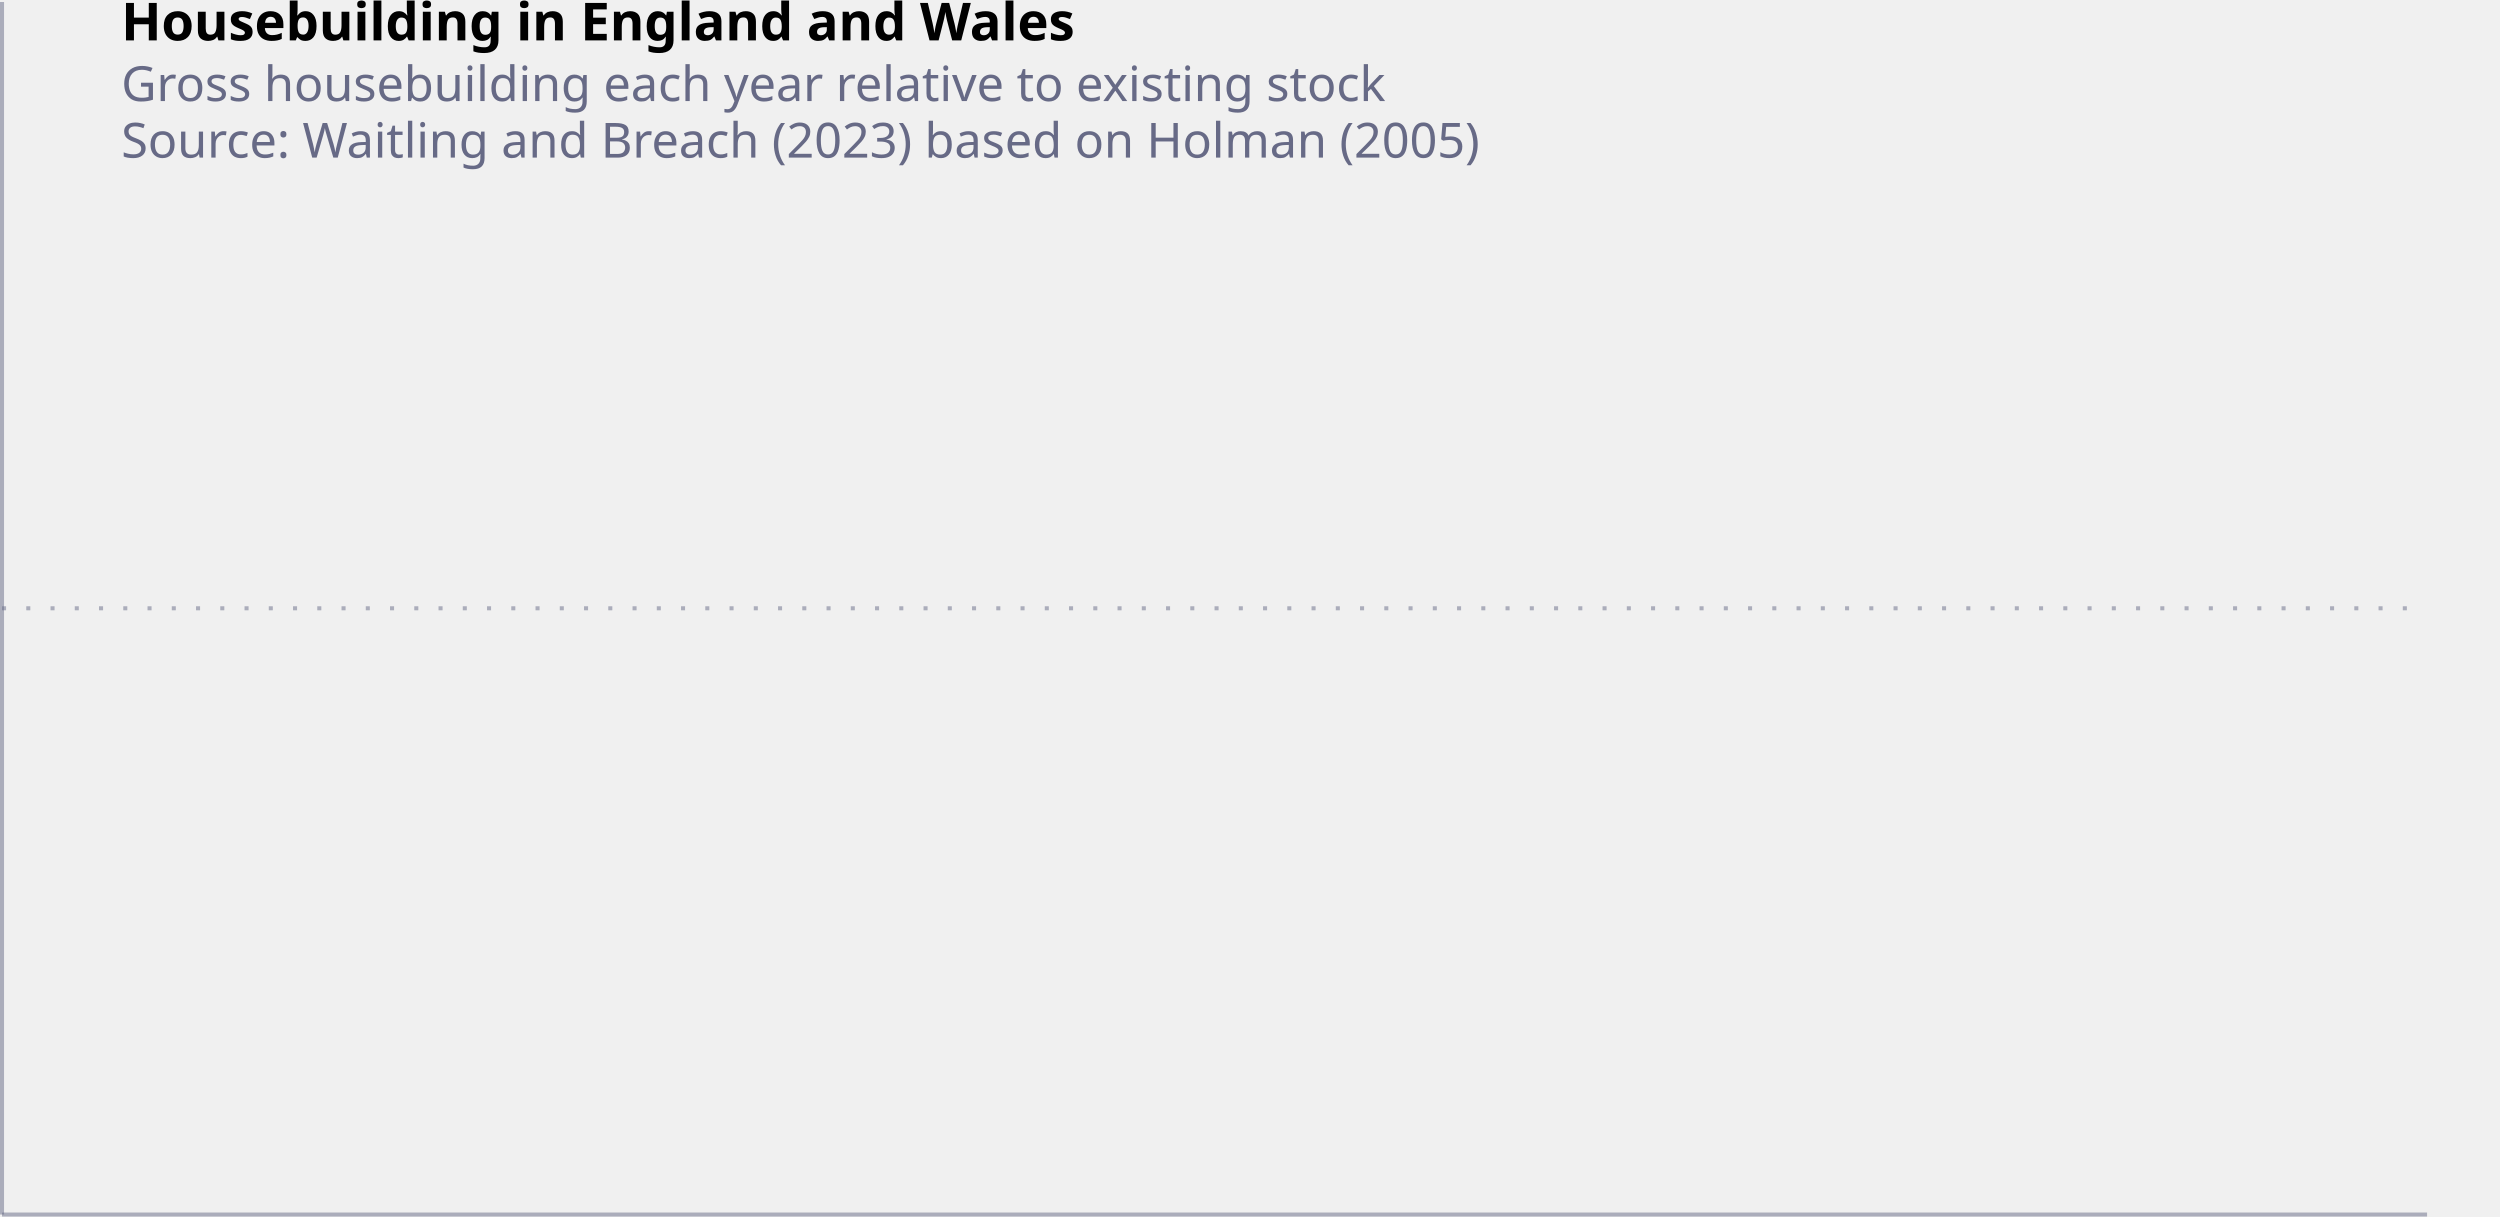
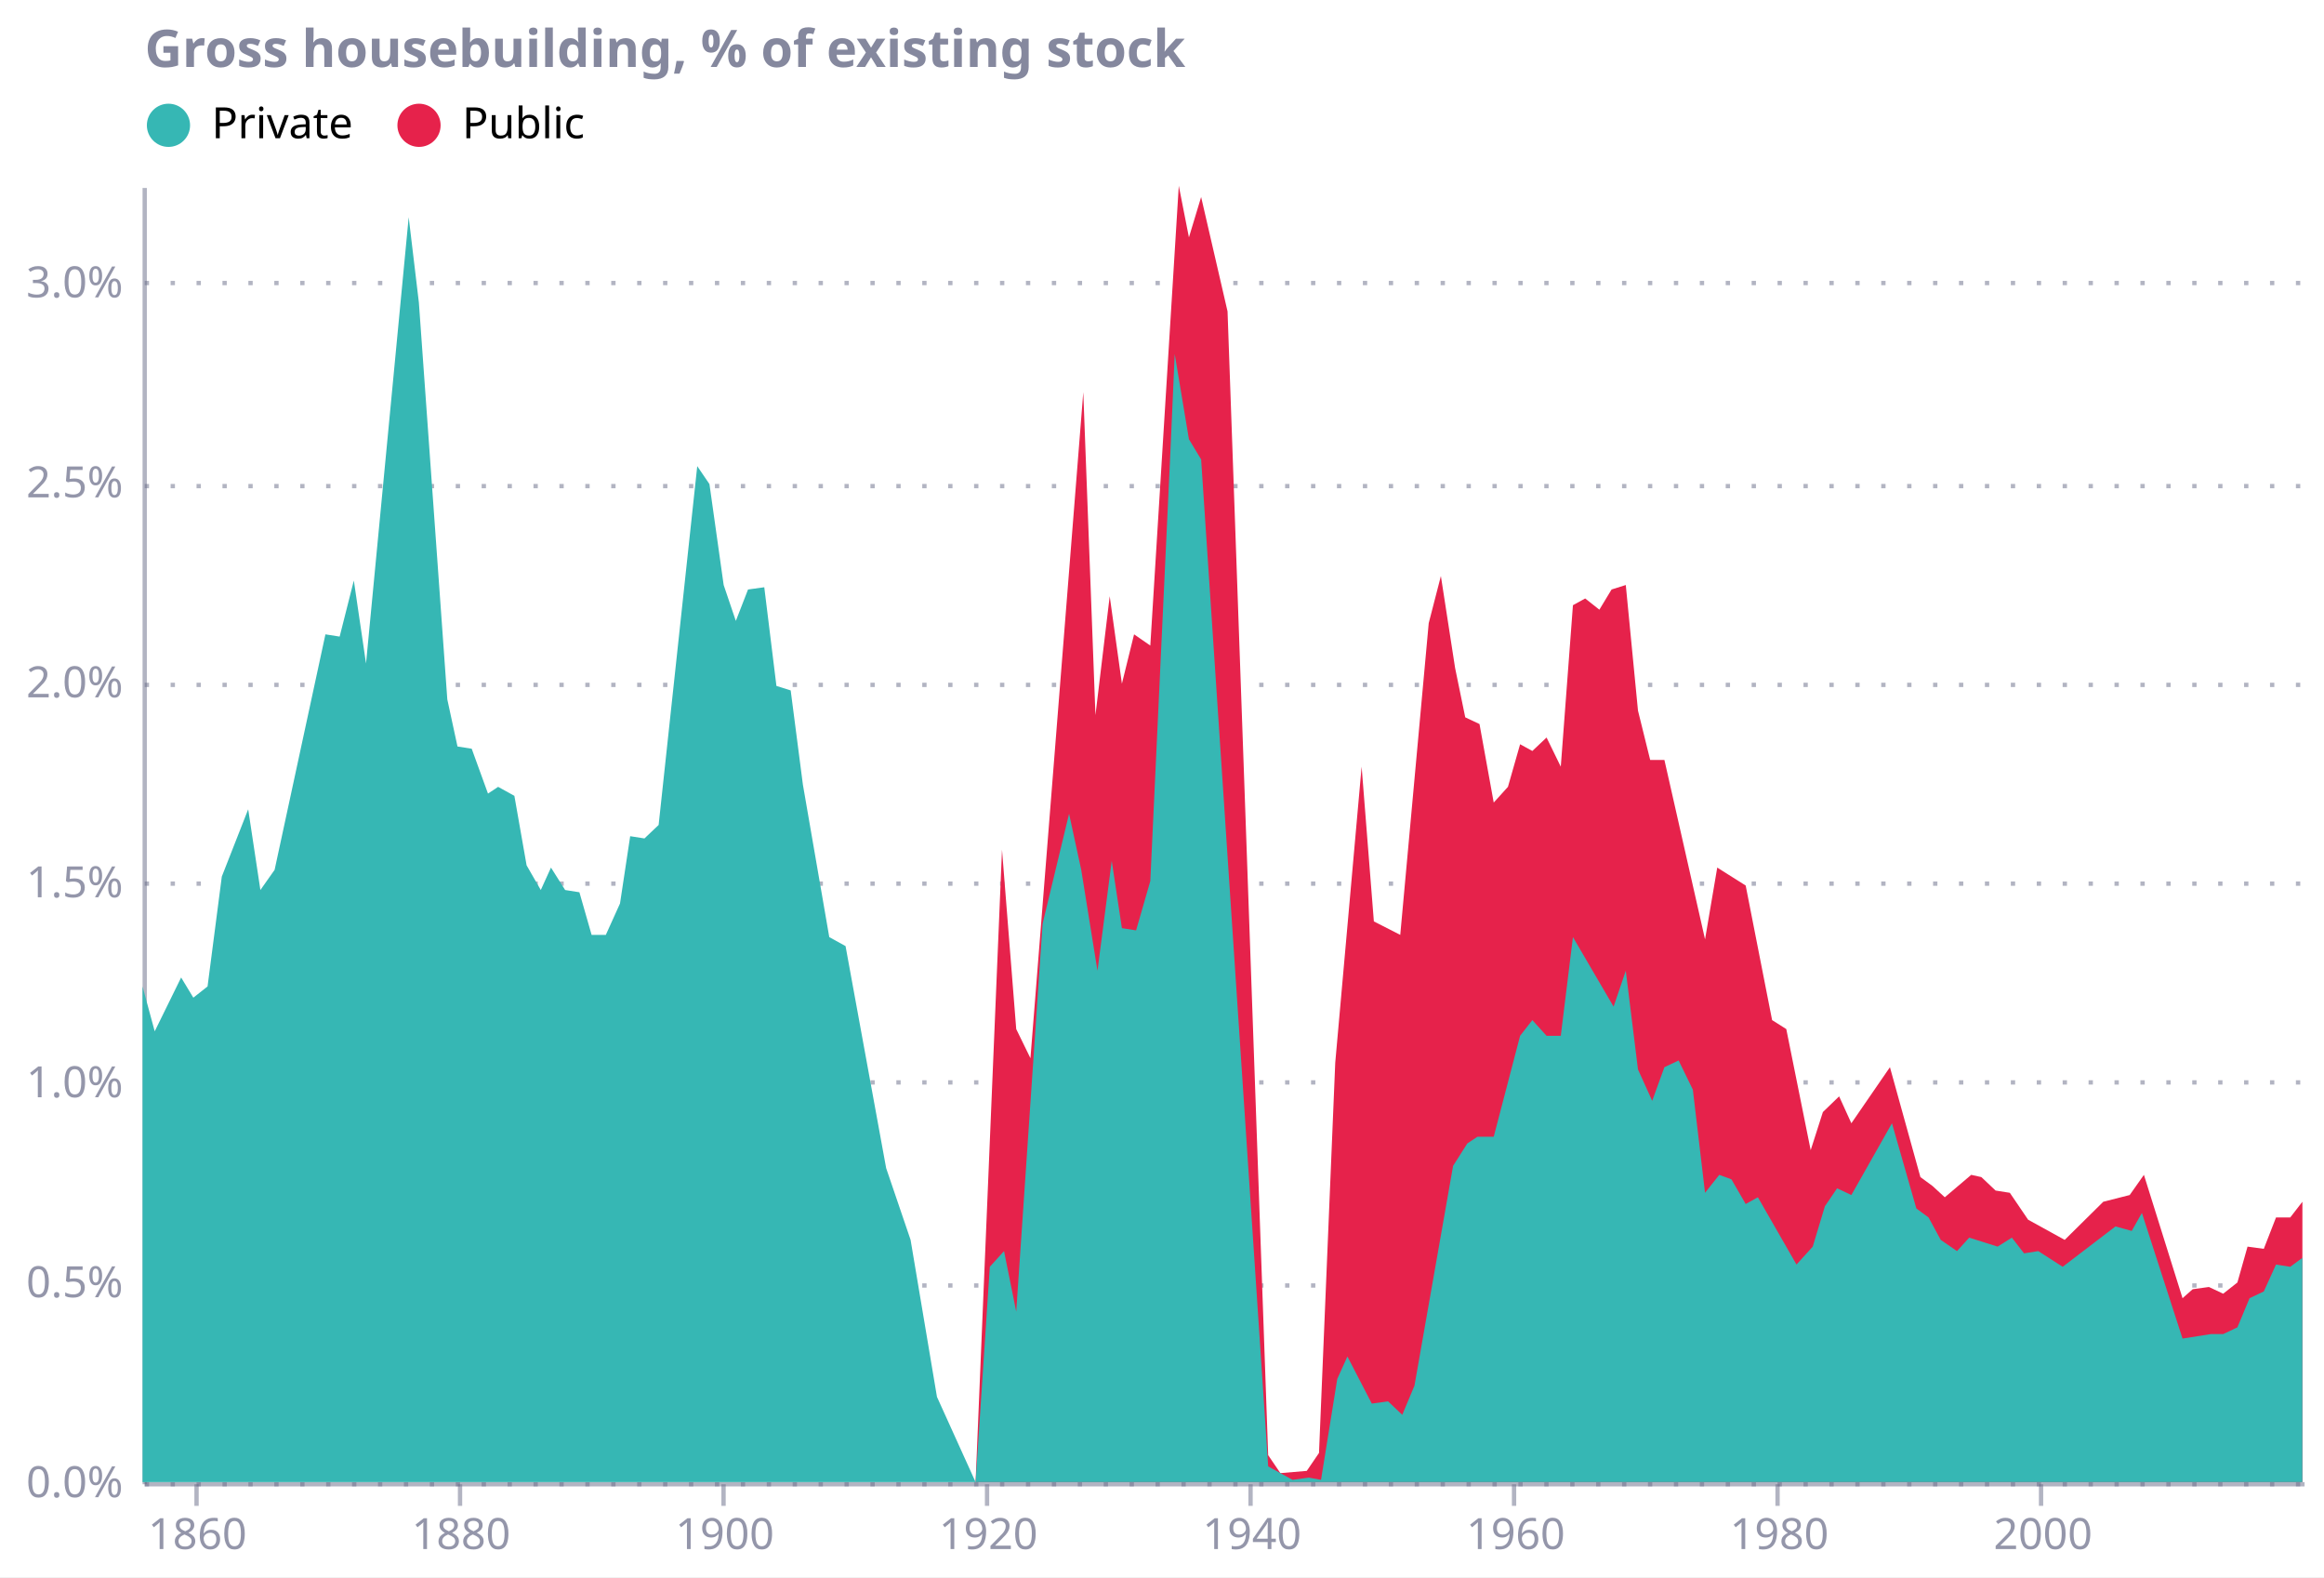
- <svg xmlns="http://www.w3.org/2000/svg" version="1.1" class="marks" width="1.7976931348623157e+308" height="Infinity" viewBox="0 0 1.7976931348623157e+308 Infinity">
-   <rect width="1.7976931348623157e+308" height="Infinity" fill="white" />
-   <g fill="none" stroke-miterlimit="10" transform="translate(1.7976931348623157e+308,Infinity)">
+ <svg xmlns="http://www.w3.org/2000/svg" version="1.1" class="marks" width="538" height="365" viewBox="0 0 538 365">
+   <rect width="538" height="365" fill="white" />
+   <g fill="none" stroke-miterlimit="10" transform="translate(33,43)">
    <g class="mark-group role-frame root" role="graphics-object" aria-roledescription="group mark container">
      <g transform="translate(0,0)">
-         <path class="background" aria-hidden="true" d="M0.5,0.5h600v300h-600Z" />
+         <path class="background" aria-hidden="true" d="M0.5,0.5h500v300h-500Z" />
        <g>
          <g class="mark-group role-axis" aria-hidden="true">
            <g transform="translate(0.5,0.5)">
              <path class="background" aria-hidden="true" d="M0,0h0v0h0Z" pointer-events="none" />
              <g>
                <g class="mark-rule role-axis-grid" pointer-events="none">
-                   <line transform="translate(0,150)" x2="600" y2="0" stroke="#676A86" stroke-opacity="0.5" stroke-width="1" stroke-dasharray="1,5" opacity="1" />
+                   <line transform="translate(0,300)" x2="500" y2="0" stroke="#676A86" stroke-opacity="0.5" stroke-width="1" stroke-dasharray="1,5" opacity="1" />
+                   <line transform="translate(0,254)" x2="500" y2="0" stroke="#676A86" stroke-opacity="0.5" stroke-width="1" stroke-dasharray="1,5" opacity="1" />
+                   <line transform="translate(0,207)" x2="500" y2="0" stroke="#676A86" stroke-opacity="0.5" stroke-width="1" stroke-dasharray="1,5" opacity="1" />
+                   <line transform="translate(0,161)" x2="500" y2="0" stroke="#676A86" stroke-opacity="0.5" stroke-width="1" stroke-dasharray="1,5" opacity="1" />
+                   <line transform="translate(0,115)" x2="500" y2="0" stroke="#676A86" stroke-opacity="0.5" stroke-width="1" stroke-dasharray="1,5" opacity="1" />
+                   <line transform="translate(0,69)" x2="500" y2="0" stroke="#676A86" stroke-opacity="0.5" stroke-width="1" stroke-dasharray="1,5" opacity="1" />
+                   <line transform="translate(0,22)" x2="500" y2="0" stroke="#676A86" stroke-opacity="0.5" stroke-width="1" stroke-dasharray="1,5" opacity="1" />
                </g>
              </g>
              <path class="foreground" aria-hidden="true" d="" pointer-events="none" display="none" />
            </g>
          </g>
-           <g class="mark-group role-axis" role="graphics-symbol" aria-roledescription="axis" aria-label="X-axis for a time scale with values from , NaN  0NaN, 12:NaN:NaN AM to , NaN  0NaN, 12:NaN:NaN AM">
+           <g class="mark-group role-axis" role="graphics-symbol" aria-roledescription="axis" aria-label="X-axis for a time scale with values from Tuesday, 01 January 1856, 12:00:00 AM to Tuesday, 05 November 2019, 12:00:00 AM">
            <g transform="translate(0.5,300.5)">
              <path class="background" aria-hidden="true" d="M0,0h0v0h0Z" pointer-events="none" />
              <g>
-                 <g class="mark-rule role-axis-tick" pointer-events="none" />
-                 <g class="mark-text role-axis-label" pointer-events="none" />
+                 <g class="mark-rule role-axis-tick" pointer-events="none">
+                   <line transform="translate(12,0)" x2="0" y2="5" stroke="#676A86" stroke-opacity="0.5" stroke-width="1" opacity="1" />
+                   <line transform="translate(73,0)" x2="0" y2="5" stroke="#676A86" stroke-opacity="0.5" stroke-width="1" opacity="1" />
+                   <line transform="translate(134,0)" x2="0" y2="5" stroke="#676A86" stroke-opacity="0.5" stroke-width="1" opacity="1" />
+                   <line transform="translate(195,0)" x2="0" y2="5" stroke="#676A86" stroke-opacity="0.5" stroke-width="1" opacity="1" />
+                   <line transform="translate(256,0)" x2="0" y2="5" stroke="#676A86" stroke-opacity="0.5" stroke-width="1" opacity="1" />
+                   <line transform="translate(317,0)" x2="0" y2="5" stroke="#676A86" stroke-opacity="0.5" stroke-width="1" opacity="1" />
+                   <line transform="translate(378,0)" x2="0" y2="5" stroke="#676A86" stroke-opacity="0.5" stroke-width="1" opacity="1" />
+                   <line transform="translate(439,0)" x2="0" y2="5" stroke="#676A86" stroke-opacity="0.5" stroke-width="1" opacity="1" />
+                 </g>
+                 <g class="mark-text role-axis-label" pointer-events="none">
+                   <text text-anchor="middle" transform="translate(12.20694,15)" font-family="Circular Std" font-size="10px" fill="#676A86" fill-opacity="0.7" opacity="1">1860</text>
+                   <text text-anchor="middle" transform="translate(73.24165,15)" font-family="Circular Std" font-size="10px" fill="#676A86" fill-opacity="0.7" opacity="1">1880</text>
+                   <text text-anchor="middle" transform="translate(134.2763,15)" font-family="Circular Std" font-size="10px" fill="#676A86" fill-opacity="0.7" opacity="1">1900</text>
+                   <text text-anchor="middle" transform="translate(195.3027,15)" font-family="Circular Std" font-size="10px" fill="#676A86" fill-opacity="0.7" opacity="1">1920</text>
+                   <text text-anchor="middle" transform="translate(256.3374,15)" font-family="Circular Std" font-size="10px" fill="#676A86" fill-opacity="0.7" opacity="1">1940</text>
+                   <text text-anchor="middle" transform="translate(317.3721,15)" font-family="Circular Std" font-size="10px" fill="#676A86" fill-opacity="0.7" opacity="1">1960</text>
+                   <text text-anchor="middle" transform="translate(378.4068,15)" font-family="Circular Std" font-size="10px" fill="#676A86" fill-opacity="0.7" opacity="1">1980</text>
+                   <text text-anchor="middle" transform="translate(439.4415,15)" font-family="Circular Std" font-size="10px" fill="#676A86" fill-opacity="0.7" opacity="1">2000</text>
+                 </g>
                <g class="mark-rule role-axis-domain" pointer-events="none">
-                   <line transform="translate(0,0)" x2="600" y2="0" stroke="#676A86" stroke-opacity="0.5" stroke-width="1" opacity="1" />
+                   <line transform="translate(0,0)" x2="500" y2="0" stroke="#676A86" stroke-opacity="0.5" stroke-width="1" opacity="1" />
                </g>
              </g>
              <path class="foreground" aria-hidden="true" d="" pointer-events="none" display="none" />
            </g>
          </g>
-           <g class="mark-group role-axis" role="graphics-symbol" aria-roledescription="axis" aria-label="Y-axis for a linear scale with values from 0% to 0%">
+           <g class="mark-group role-axis" role="graphics-symbol" aria-roledescription="axis" aria-label="Y-axis titled 'Gross housebuilding, % of existing stock' for a linear scale with values from 0.0% to 3.2%">
            <g transform="translate(0.5,0.5)">
              <path class="background" aria-hidden="true" d="M0,0h0v0h0Z" pointer-events="none" />
              <g>
                <g class="mark-text role-axis-label" pointer-events="none">
-                   <text text-anchor="end" transform="translate(-5,153)" font-family="Circular Std" font-size="10px" fill="#676A86" fill-opacity="0.7" opacity="1">0%</text>
+                   <text text-anchor="end" transform="translate(-5,303)" font-family="Circular Std" font-size="10px" fill="#676A86" fill-opacity="0.7" opacity="1">0.0%</text>
+                   <text text-anchor="end" transform="translate(-5,256.7197)" font-family="Circular Std" font-size="10px" fill="#676A86" fill-opacity="0.7" opacity="1">0.5%</text>
+                   <text text-anchor="end" transform="translate(-5,210.4394)" font-family="Circular Std" font-size="10px" fill="#676A86" fill-opacity="0.7" opacity="1">1.0%</text>
+                   <text text-anchor="end" transform="translate(-5,164.1592)" font-family="Circular Std" font-size="10px" fill="#676A86" fill-opacity="0.7" opacity="1">1.5%</text>
+                   <text text-anchor="end" transform="translate(-5,117.8789)" font-family="Circular Std" font-size="10px" fill="#676A86" fill-opacity="0.7" opacity="1">2.0%</text>
+                   <text text-anchor="end" transform="translate(-5,71.59862)" font-family="Circular Std" font-size="10px" fill="#676A86" fill-opacity="0.7" opacity="1">2.5%</text>
+                   <text text-anchor="end" transform="translate(-5,25.31834)" font-family="Circular Std" font-size="10px" fill="#676A86" fill-opacity="0.7" opacity="1">3.0%</text>
                </g>
                <g class="mark-rule role-axis-domain" pointer-events="none">
                  <line transform="translate(0,300)" x2="0" y2="-300" stroke="#676A86" stroke-opacity="0.5" stroke-width="1" opacity="1" />
+                 </g>
+                 <g class="mark-text role-axis-title" pointer-events="none">
+                   <text text-anchor="start" transform="translate(0,-28)" font-family="Circular Std" font-size="12px" font-weight="bold" fill="#676A86" fill-opacity="0.8" opacity="1">Gross housebuilding, % of existing stock</text>
                </g>
              </g>
              <path class="foreground" aria-hidden="true" d="" pointer-events="none" display="none" />
            </g>
          </g>
-           <g class="mark-group role-scope pathgroup" role="graphics-object" aria-roledescription="group mark container" />
-           <g class="mark-group role-legend" role="graphics-symbol" aria-roledescription="legend" aria-label="Symbol legend for fill color with 0 values: ">
-             <g transform="translate(0,-1.7976931348623157e+308)">
-               <path class="background" aria-hidden="true" d="M0,0h-1.7976931348623157e+308v-1.7976931348623157e+308h1.7976931348623157e+308Z" pointer-events="none" />
+           <g class="mark-area role-mark layer_0_marks" role="graphics-object" aria-roledescription="area mark container">
+             <path aria-label="date: Mar 13, 1919; Gross housebuilding, % of existing stock: 0.000000%" role="graphics-symbol" aria-roledescription="area mark" d="M192.846,300L198.962,153.633L202.254,195.156L205.546,201.903L217.778,47.751L220.594,122.491L223.894,94.983L226.718,115.225L229.534,103.806L233.294,106.401L239.886,0L242.234,11.938L245.058,2.595L251.174,29.066L260.581,293.772L263.406,297.924L269.513,297.405L272.346,293.253L276.105,202.941L282.213,134.429L285.046,170.242L291.154,173.356L297.746,101.211L300.561,90.311L303.853,111.592L306.201,123.01L309.502,124.567L312.793,142.734L316.085,139.1L318.901,129.239L321.734,130.796L325.025,127.682L328.317,134.429L331.133,97.059L333.966,95.502L337.249,98.097L340.073,93.426L343.365,92.388L346.189,121.453L349.013,132.872L352.305,132.872L361.713,174.394L364.537,157.785L371.121,161.938L377.237,193.08L380.52,195.156L386.168,223.183L388.993,214.36L392.752,210.727L395.585,216.955L404.516,203.979L411.569,229.412L414.393,231.488L417.216,234.083L423.332,228.893L425.68,229.412L428.972,232.526L432.272,233.045L436.501,239.273L444.972,243.945L453.904,235.121L460.02,233.564L463.312,228.893L472.252,257.439L474.6,255.363L478.36,254.844L481.66,256.401L484.952,253.806L487.3,245.502L491.06,246.021L493.892,238.754L497.184,238.754L500,235.121L500,300L497.184,300L493.892,300L491.06,300L487.3,300L484.952,300L481.66,300L478.36,300L474.6,300L472.252,300L463.312,300L460.02,300L453.904,300L444.972,300L436.501,300L432.272,300L428.972,300L425.68,300L423.332,300L417.216,300L414.393,300L411.569,300L404.516,300L395.585,300L392.752,300L388.993,300L386.168,300L380.52,300L377.237,300L371.121,300L364.537,300L361.713,300L352.305,300L349.013,300L346.189,300L343.365,300L340.073,300L337.249,300L333.966,300L331.133,300L328.317,300L325.025,300L321.734,300L318.901,300L316.085,300L312.793,300L309.502,300L306.201,300L303.853,300L300.561,300L297.746,300L291.154,300L285.046,300L282.213,300L276.105,300L272.346,300L269.513,300L263.406,300L260.581,300L251.174,300L245.058,300L242.234,300L239.886,300L233.294,300L229.534,300L226.718,300L223.894,300L220.594,300L217.778,300L205.546,300L202.254,300L198.962,300L192.846,300Z" fill="#E6224B" />
+           </g>
+           <g class="mark-group role-scope layer_1_pathgroup" role="graphics-object" aria-roledescription="group mark container">
+             <g transform="translate(0,0)">
+               <path class="background" aria-hidden="true" d="M0,0h500v300h-500Z" />
+               <g>
+                 <g class="mark-area role-mark layer_1_marks" role="graphics-object" aria-roledescription="area mark container">
+                   <path aria-label="date: Jan 01, 1856; Gross housebuilding, % of existing stock: 1.239252%; series: Private" role="graphics-symbol" aria-roledescription="area mark" d="M0,185.294L2.816,195.675L8.932,183.218L11.756,187.889L15.048,185.294L18.348,159.862L24.456,144.291L27.28,162.976L30.572,158.304L42.336,103.806L45.628,104.325L48.911,91.349L51.735,110.554L61.611,7.266L63.967,26.99L70.551,118.858L72.907,129.758L76.199,130.277L79.968,140.657L82.315,139.1L86.075,141.176L88.908,157.266L92.191,162.976L94.547,157.785L97.831,162.976L101.131,163.495L103.955,173.356L107.247,173.356L110.531,166.09L112.887,150.519L116.187,151.038L119.471,147.924L128.411,64.879L131.235,69.031L134.527,92.388L137.343,100.692L140.167,93.426L143.927,92.907L146.742,115.744L150.043,116.782L152.867,138.581L158.974,173.875L162.742,175.952L172.142,227.336L177.799,243.945L183.906,280.277L192.846,300L196.138,250.173L199.43,246.54L202.254,260.554L208.362,170.761L214.486,145.329L217.302,158.304L221.062,181.661L224.362,156.228L226.718,171.799L230.002,172.318L233.294,160.9L238.006,60.208L238.942,38.927L242.234,58.651L245.058,63.322L260.581,296.367L266.222,299.481L269.981,298.962L272.813,299.481L276.573,276.125L278.921,270.934L284.57,281.834L288.338,281.315L291.621,284.429L294.445,277.682L303.386,226.817L306.677,221.626L309.034,220.069L312.793,220.069L318.901,196.713L321.734,193.08L325.025,196.713L328.317,196.713L331.133,173.875L340.541,189.965L343.365,181.661L346.189,204.498L349.481,211.765L352.305,203.979L355.597,202.422L358.889,209.17L361.713,233.045L365.005,228.893L367.821,229.931L371.121,235.64L373.945,234.083L382.885,249.654L386.645,245.502L389.46,236.159L392.284,232.007L395.585,233.564L404.984,216.955L410.632,236.678L413.457,238.754L416.272,243.945L420.04,246.54L422.864,243.426L429.44,245.502L432.74,243.426L435.564,247.059L438.856,246.54L444.504,250.173L456.728,240.83L460.488,241.869L462.844,237.716L472.252,266.782L478.836,265.744L481.66,265.744L484.952,264.187L487.768,257.439L491.06,255.882L493.892,249.654L497.184,250.173L500,248.097L500,300L497.184,300L493.892,300L491.06,300L487.768,300L484.952,300L481.66,300L478.836,300L472.252,300L462.844,300L460.488,300L456.728,300L444.504,300L438.856,300L435.564,300L432.74,300L429.44,300L422.864,300L420.04,300L416.272,300L413.457,300L410.632,300L404.984,300L395.585,300L392.284,300L389.46,300L386.645,300L382.885,300L373.945,300L371.121,300L367.821,300L365.005,300L361.713,300L358.889,300L355.597,300L352.305,300L349.481,300L346.189,300L343.365,300L340.541,300L331.133,300L328.317,300L325.025,300L321.734,300L318.901,300L312.793,300L309.034,300L306.677,300L303.386,300L294.445,300L291.621,300L288.338,300L284.57,300L278.921,300L276.573,300L272.813,300L269.981,300L266.222,300L260.581,300L245.058,300L242.234,300L238.942,300L238.006,300L233.294,300L230.002,300L226.718,300L224.362,300L221.062,300L217.302,300L214.486,300L208.362,300L202.254,300L199.43,300L196.138,300L192.846,300L183.906,300L177.799,300L172.142,300L162.742,300L158.974,300L152.867,300L150.043,300L146.742,300L143.927,300L140.167,300L137.343,300L134.527,300L131.235,300L128.411,300L119.471,300L116.187,300L112.887,300L110.531,300L107.247,300L103.955,300L101.131,300L97.831,300L94.547,300L92.191,300L88.908,300L86.075,300L82.315,300L79.968,300L76.199,300L72.907,300L70.551,300L63.967,300L61.611,300L51.735,300L48.911,300L45.628,300L42.336,300L30.572,300L27.28,300L24.456,300L18.348,300L15.048,300L11.756,300L8.932,300L2.816,300L0,300Z" fill="#36b7b4" />
+                 </g>
+               </g>
+               <path class="foreground" aria-hidden="true" d="" display="none" />
+             </g>
+           </g>
+           <g class="mark-group role-legend" role="graphics-symbol" aria-roledescription="legend" aria-label="Symbol legend for fill color with 2 values: Private, Public">
+             <g transform="translate(0,-20)">
+               <path class="background" aria-hidden="true" d="M0,0h103v11h-103Z" pointer-events="none" />
              <g>
                <g class="mark-group role-legend-entry">
                  <g transform="translate(0,0)">
                    <path class="background" aria-hidden="true" d="M0,0h0v0h0Z" pointer-events="none" />
                    <g>
-                       <g class="mark-group role-scope" role="graphics-object" aria-roledescription="group mark container" />
+                       <g class="mark-group role-scope" role="graphics-object" aria-roledescription="group mark container">
+                         <g transform="translate(0,0)">
+                           <path class="background" aria-hidden="true" d="M0,0h47.98v11h-47.98Z" pointer-events="none" opacity="1" />
+                           <g>
+                             <g class="mark-symbol role-legend-symbol" pointer-events="none">
+                               <path transform="translate(6,6)" d="M5,0A5,5,0,1,1,-5,0A5,5,0,1,1,5,0" fill="#36b7b4" stroke-width="1.5" opacity="1" />
+                             </g>
+                             <g class="mark-text role-legend-label" pointer-events="none">
+                               <text text-anchor="start" transform="translate(16,9)" font-family="Circular Std" font-size="10px" fill="#000" opacity="1">Private</text>
+                             </g>
+                           </g>
+                           <path class="foreground" aria-hidden="true" d="" pointer-events="none" display="none" />
+                         </g>
+                         <g transform="translate(58,0)">
+                           <path class="background" aria-hidden="true" d="M0,0h44.35v11h-44.35Z" pointer-events="none" opacity="1" />
+                           <g>
+                             <g class="mark-symbol role-legend-symbol" pointer-events="none">
+                               <path transform="translate(6,6)" d="M5,0A5,5,0,1,1,-5,0A5,5,0,1,1,5,0" fill="#E6224B" stroke-width="1.5" opacity="1" />
+                             </g>
+                             <g class="mark-text role-legend-label" pointer-events="none">
+                               <text text-anchor="start" transform="translate(16,9)" font-family="Circular Std" font-size="10px" fill="#000" opacity="1">Public</text>
+                             </g>
+                           </g>
+                           <path class="foreground" aria-hidden="true" d="" pointer-events="none" display="none" />
+                         </g>
+                       </g>
                    </g>
                    <path class="foreground" aria-hidden="true" d="" pointer-events="none" display="none" />
                  </g>
-                 </g>
-               </g>
-               <path class="foreground" aria-hidden="true" d="" pointer-events="none" display="none" />
-             </g>
-           </g>
-           <g class="mark-group role-title">
-             <g transform="translate(-1.7976931348623157e+308,-Infinity)">
-               <path class="background" aria-hidden="true" d="M0,0h0v0h0Z" pointer-events="none" />
-               <g>
-                 <g class="mark-text role-title-text" role="graphics-symbol" aria-roledescription="title" aria-label="Title text 'Housebuilding in England and Wales'" pointer-events="none">
-                   <text text-anchor="start" transform="translate(30,10)" font-family="Circular Std" font-size="13px" font-weight="bold" fill="#000" opacity="1">Housebuilding in England and Wales</text>
-                 </g>
-                 <g class="mark-text role-title-subtitle" role="graphics-symbol" aria-roledescription="subtitle" aria-label="Subtitle text 'Gross housebuilding each year relative to existing stock Source: Waitling and Breach (2023) based on Holman (2005) '" pointer-events="none">
-                   <text text-anchor="start" transform="translate(30,25)" font-family="Circular Std" font-size="12px" fill="#676A86" opacity="1">
-                     <tspan>Gross housebuilding each year relative to existing stock</tspan>
-                     <tspan x="0" dy="14">Source: Waitling and Breach (2023) based on Holman (2005)</tspan>
-                     <tspan x="0" dy="14" />
-                   </text>
                </g>
              </g>
              <path class="foreground" aria-hidden="true" d="" pointer-events="none" display="none" />
            </g>
          </g>
        </g>
        <path class="foreground" aria-hidden="true" d="" display="none" />
      </g>
    </g>
  </g>
</svg>
